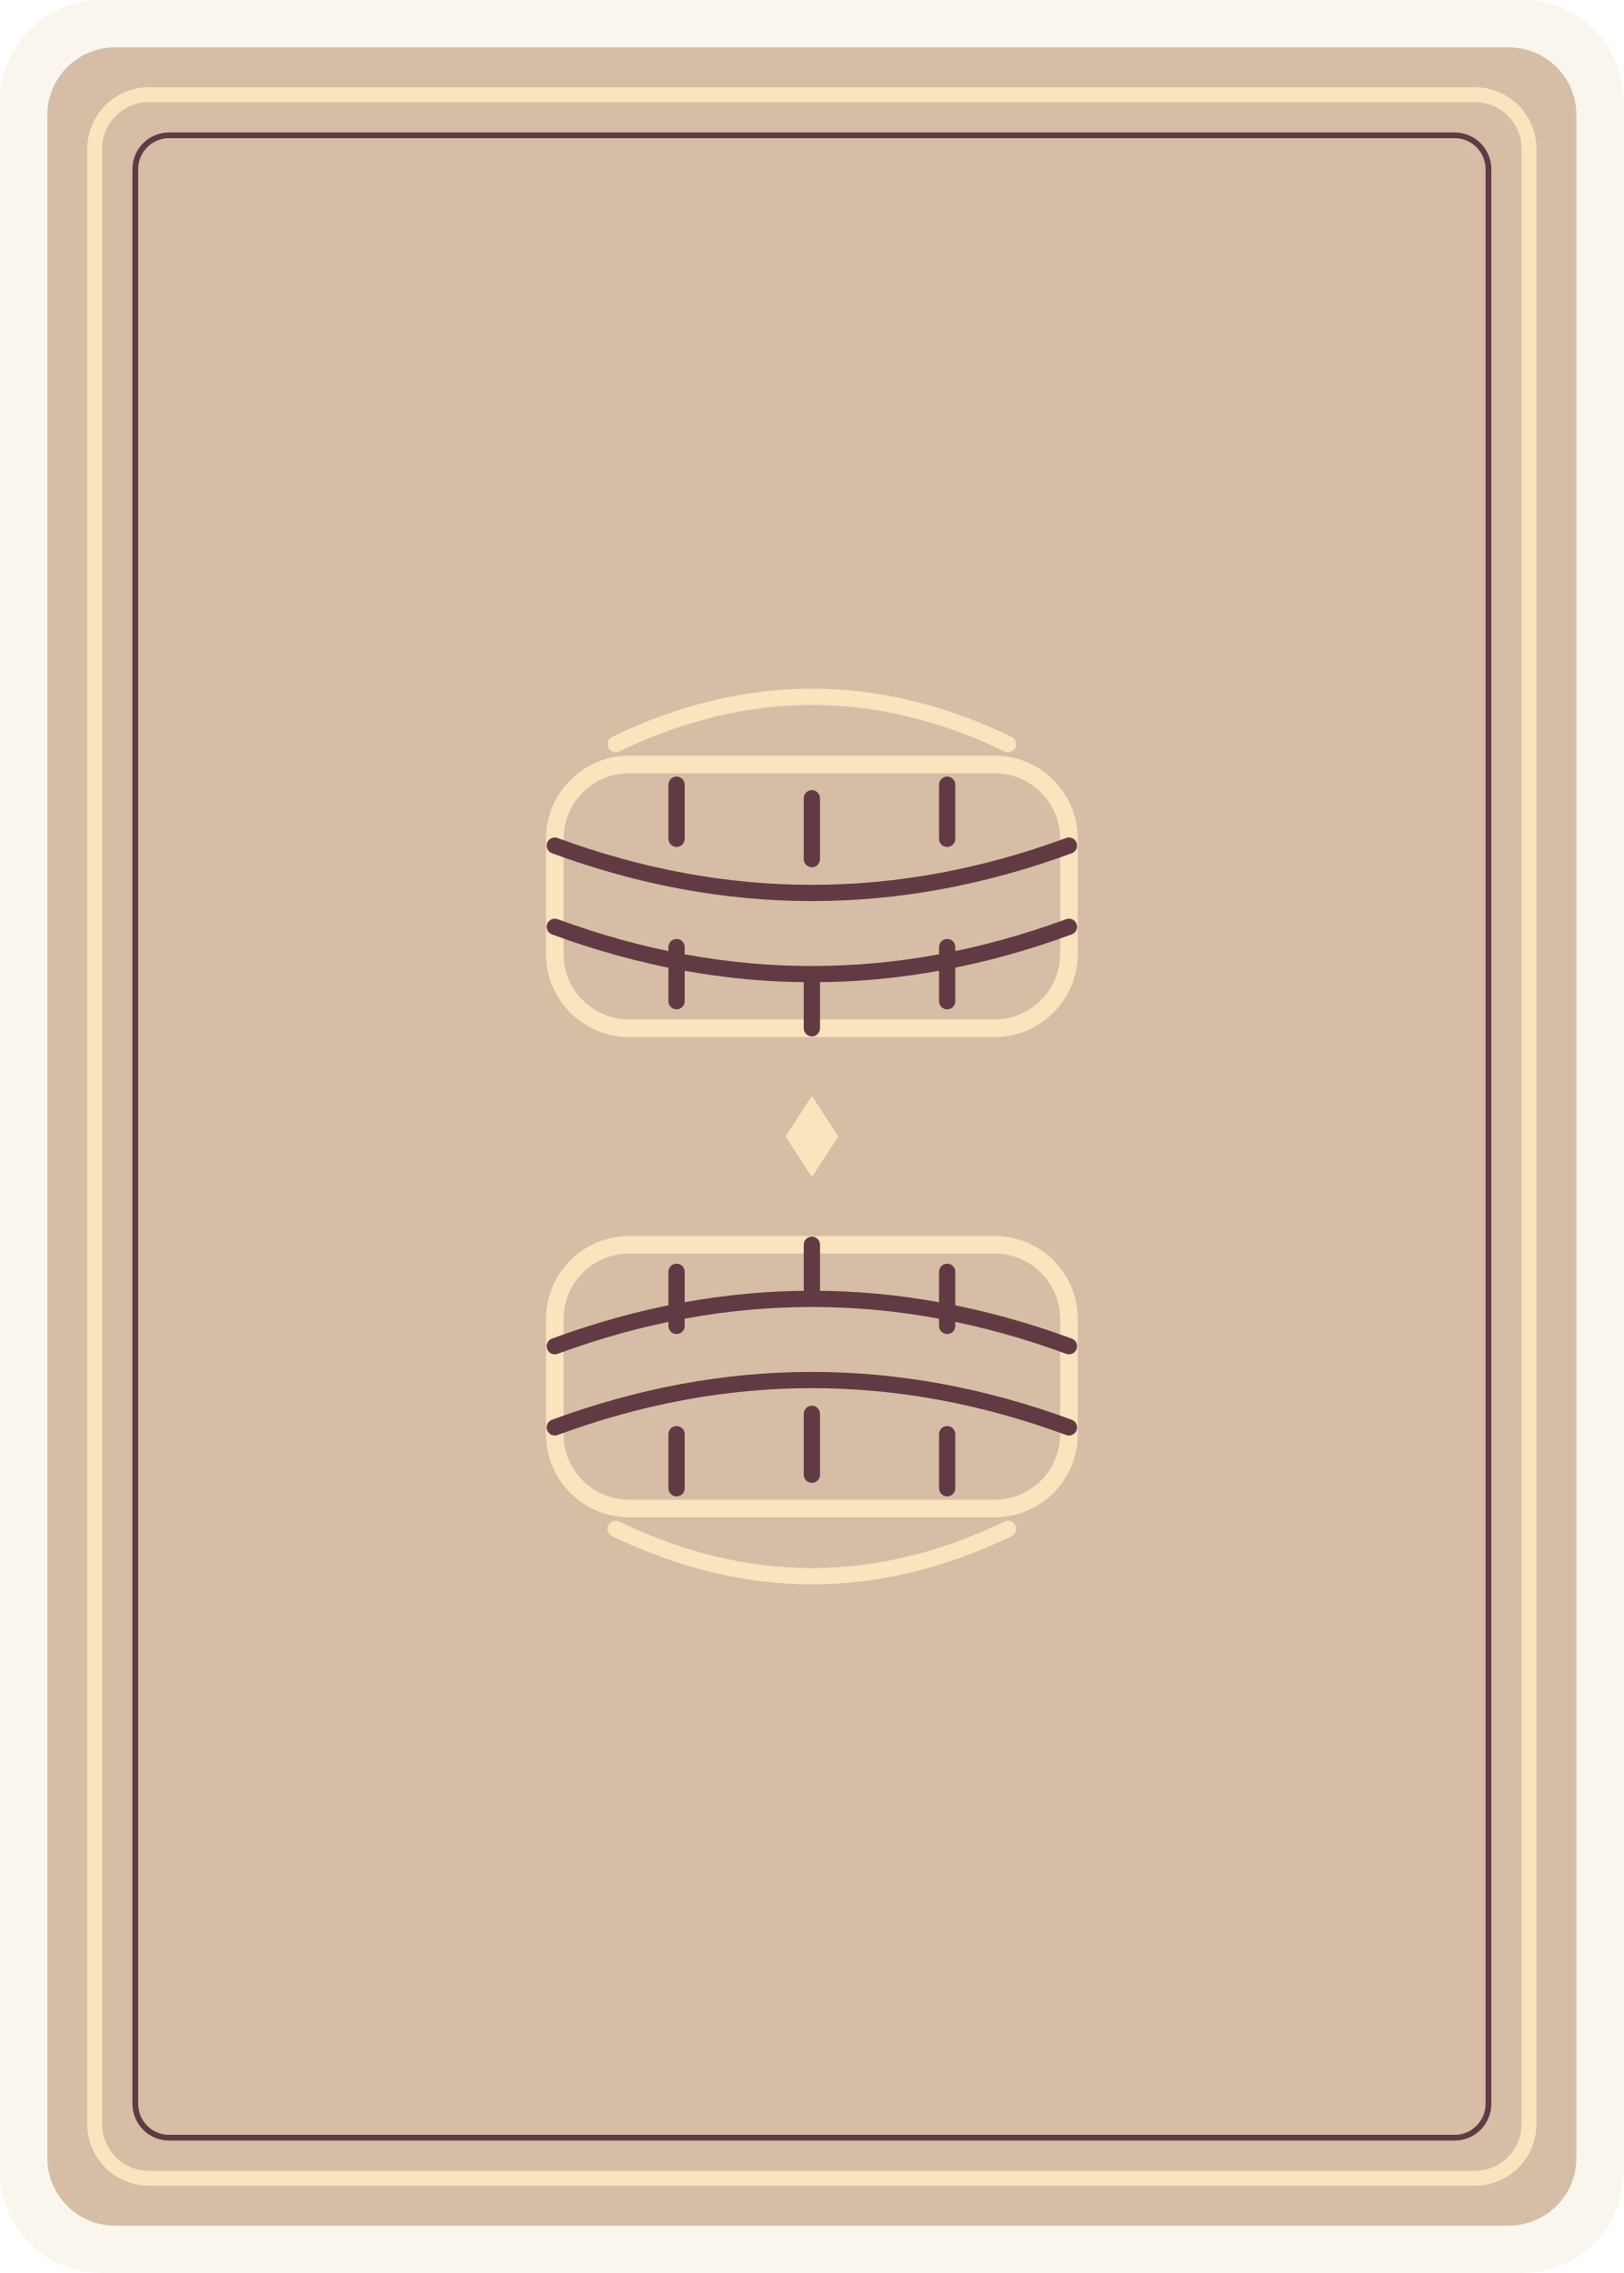
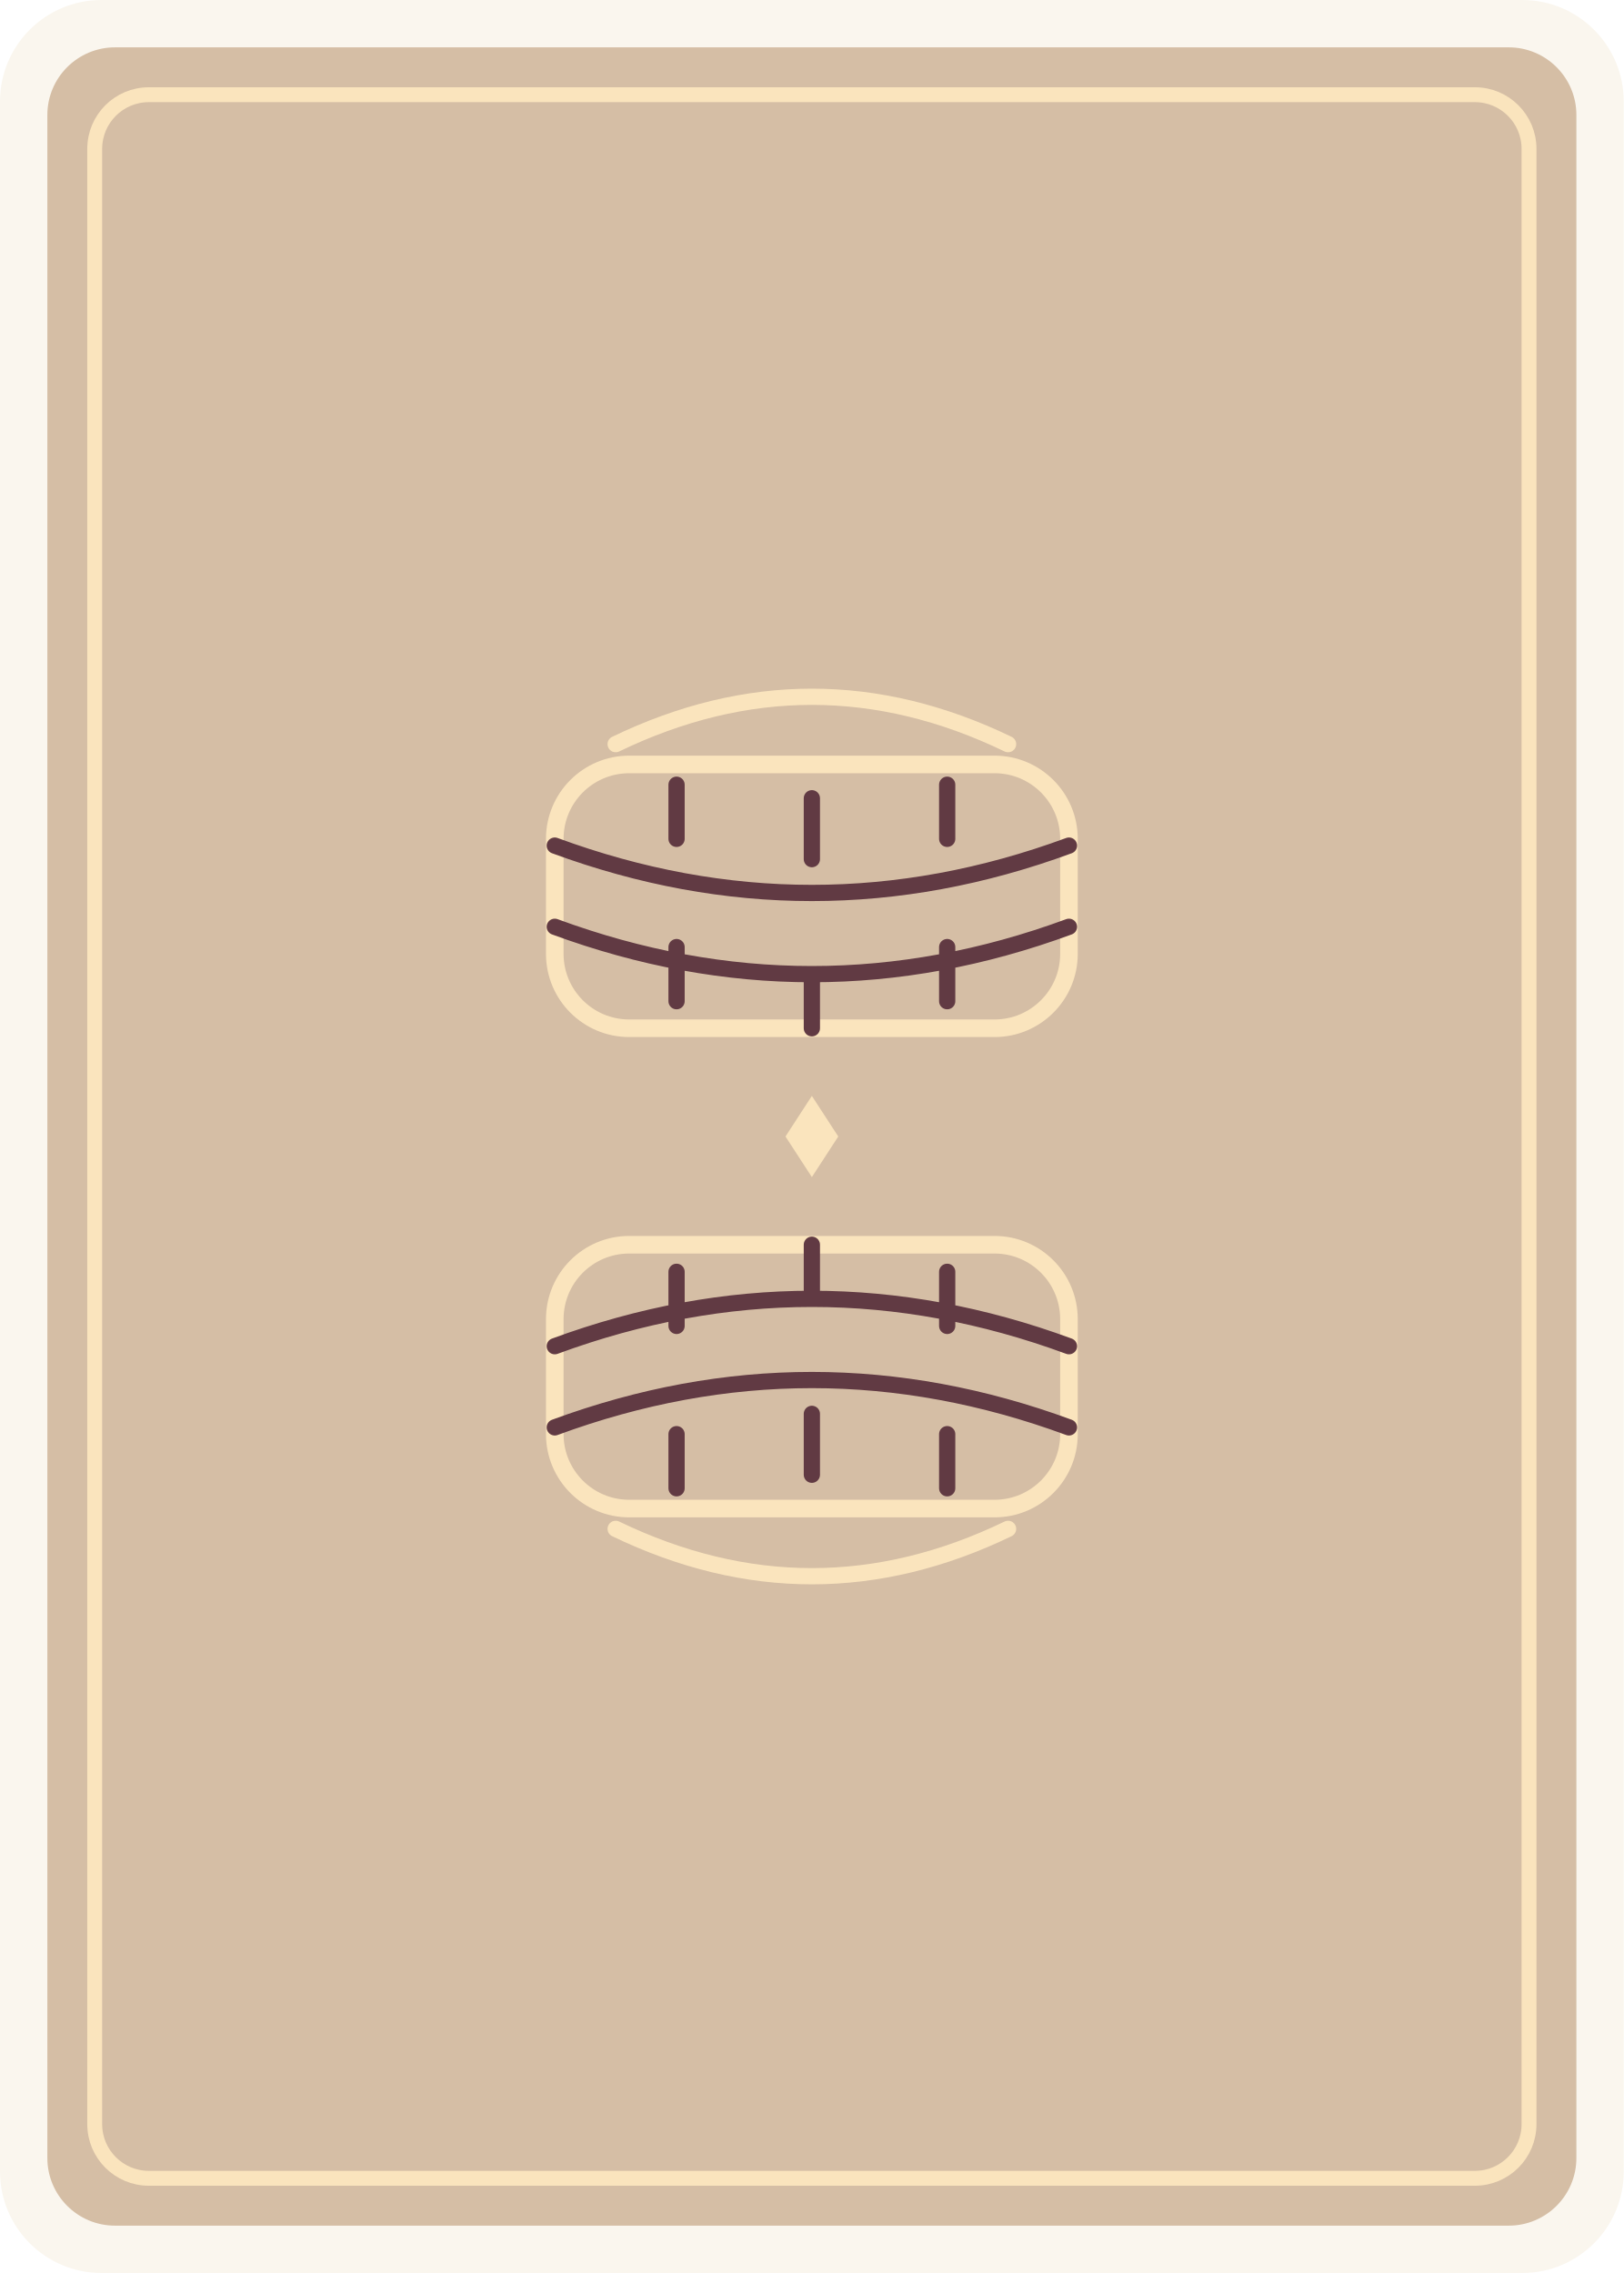
<svg xmlns="http://www.w3.org/2000/svg" width="240" height="336" viewBox="0 0 240 336" role="img" aria-labelledby="title">
  <rect width="240" height="336" rx="15" fill="#FAF6EE" />
  <rect x="7" y="7" width="226" height="322" rx="10" fill="#D5BEA5" />
  <rect x="14" y="14" width="212" height="308" rx="8" fill="none" stroke="#FAE4BD" stroke-width="2.2" />
-   <rect x="20" y="20" width="200" height="296" rx="5" fill="none" stroke="#613A43" stroke-width="0.85" />
  <g transform="translate(120 168)">
    <g transform="translate(0 -34)">
      <rect x="-38" y="-21" width="76" height="39" rx="11" fill="#D5BEA5" stroke="#FAE4BD" stroke-width="2.6" />
      <path d="M-38-9Q0 5 38-9M-38 3Q0 17 38 3M-20-18V-10M0-16V-7M20-18V-10M-20 6V14M0 10V18M20 6V14" stroke="#613A43" stroke-width="2.4" fill="none" stroke-linecap="round" stroke-linejoin="round" />
      <path d="M-29-24Q0-38 29-24" stroke="#FAE4BD" stroke-width="2.4" fill="none" stroke-linecap="round" stroke-linejoin="round" />
    </g>
    <g transform="rotate(180)">
      <g transform="translate(0 -34)">
        <rect x="-38" y="-21" width="76" height="39" rx="11" fill="#D5BEA5" stroke="#FAE4BD" stroke-width="2.6" />
        <path d="M-38-9Q0 5 38-9M-38 3Q0 17 38 3M-20-18V-10M0-16V-7M20-18V-10M-20 6V14M0 10V18M20 6V14" stroke="#613A43" stroke-width="2.4" fill="none" stroke-linecap="round" stroke-linejoin="round" />
        <path d="M-29-24Q0-38 29-24" stroke="#FAE4BD" stroke-width="2.4" fill="none" stroke-linecap="round" stroke-linejoin="round" />
      </g>
    </g>
    <g transform="translate(0 0)">
      <path d="M0 -6 3.9 0 0 6 -3.9 0Z" fill="#FAE4BD" />
    </g>
  </g>
</svg>
